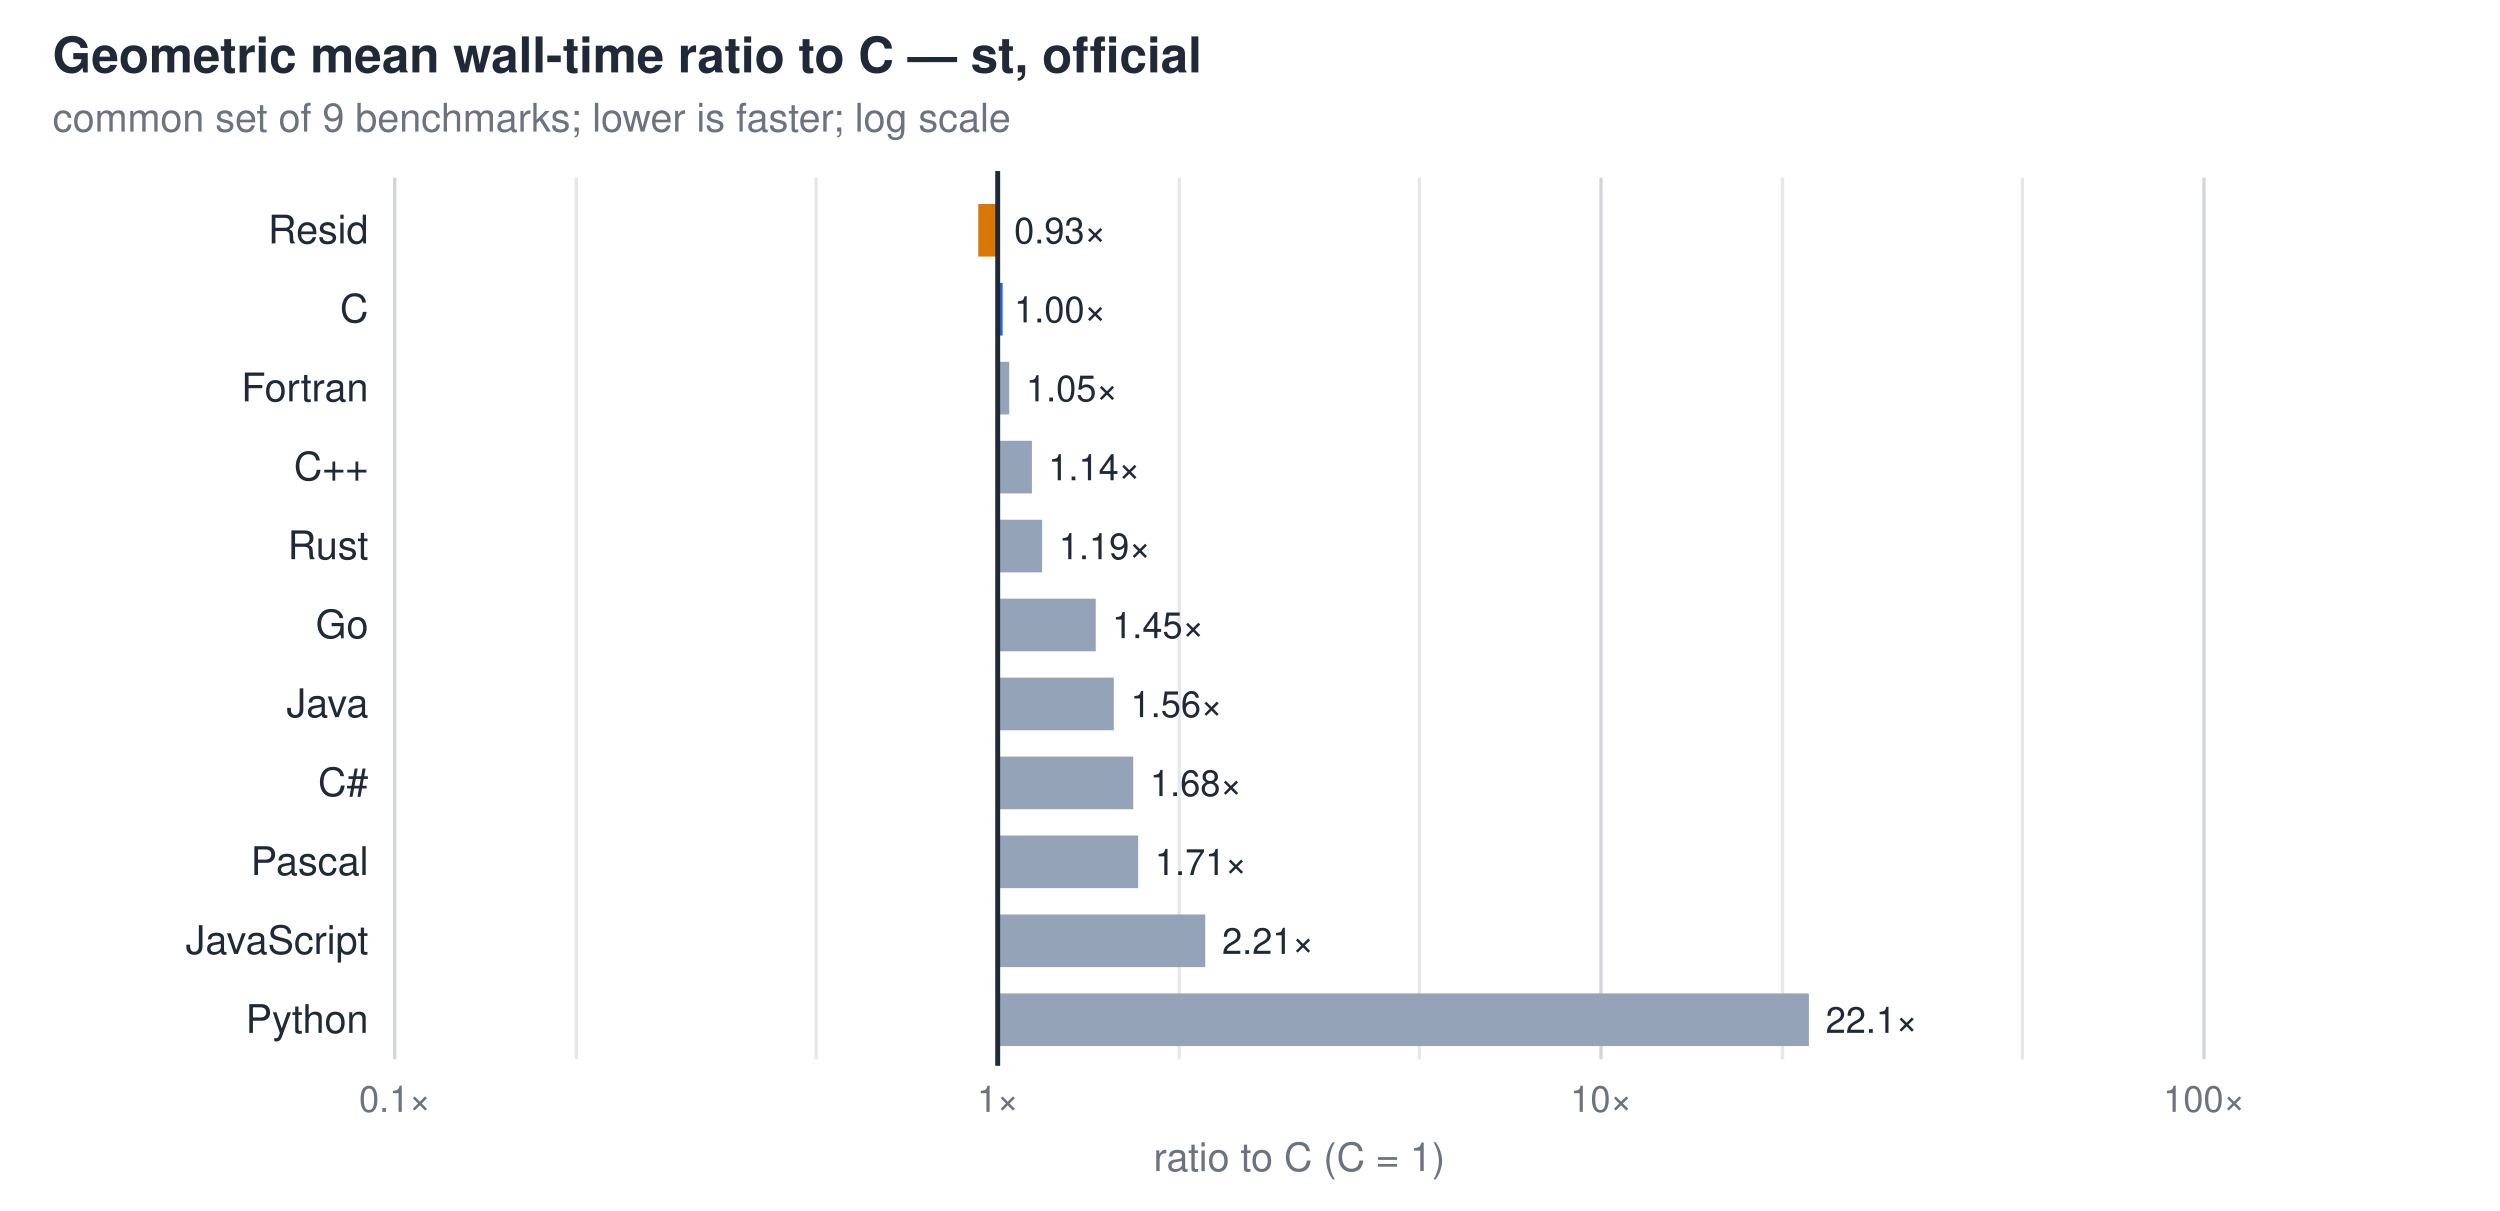
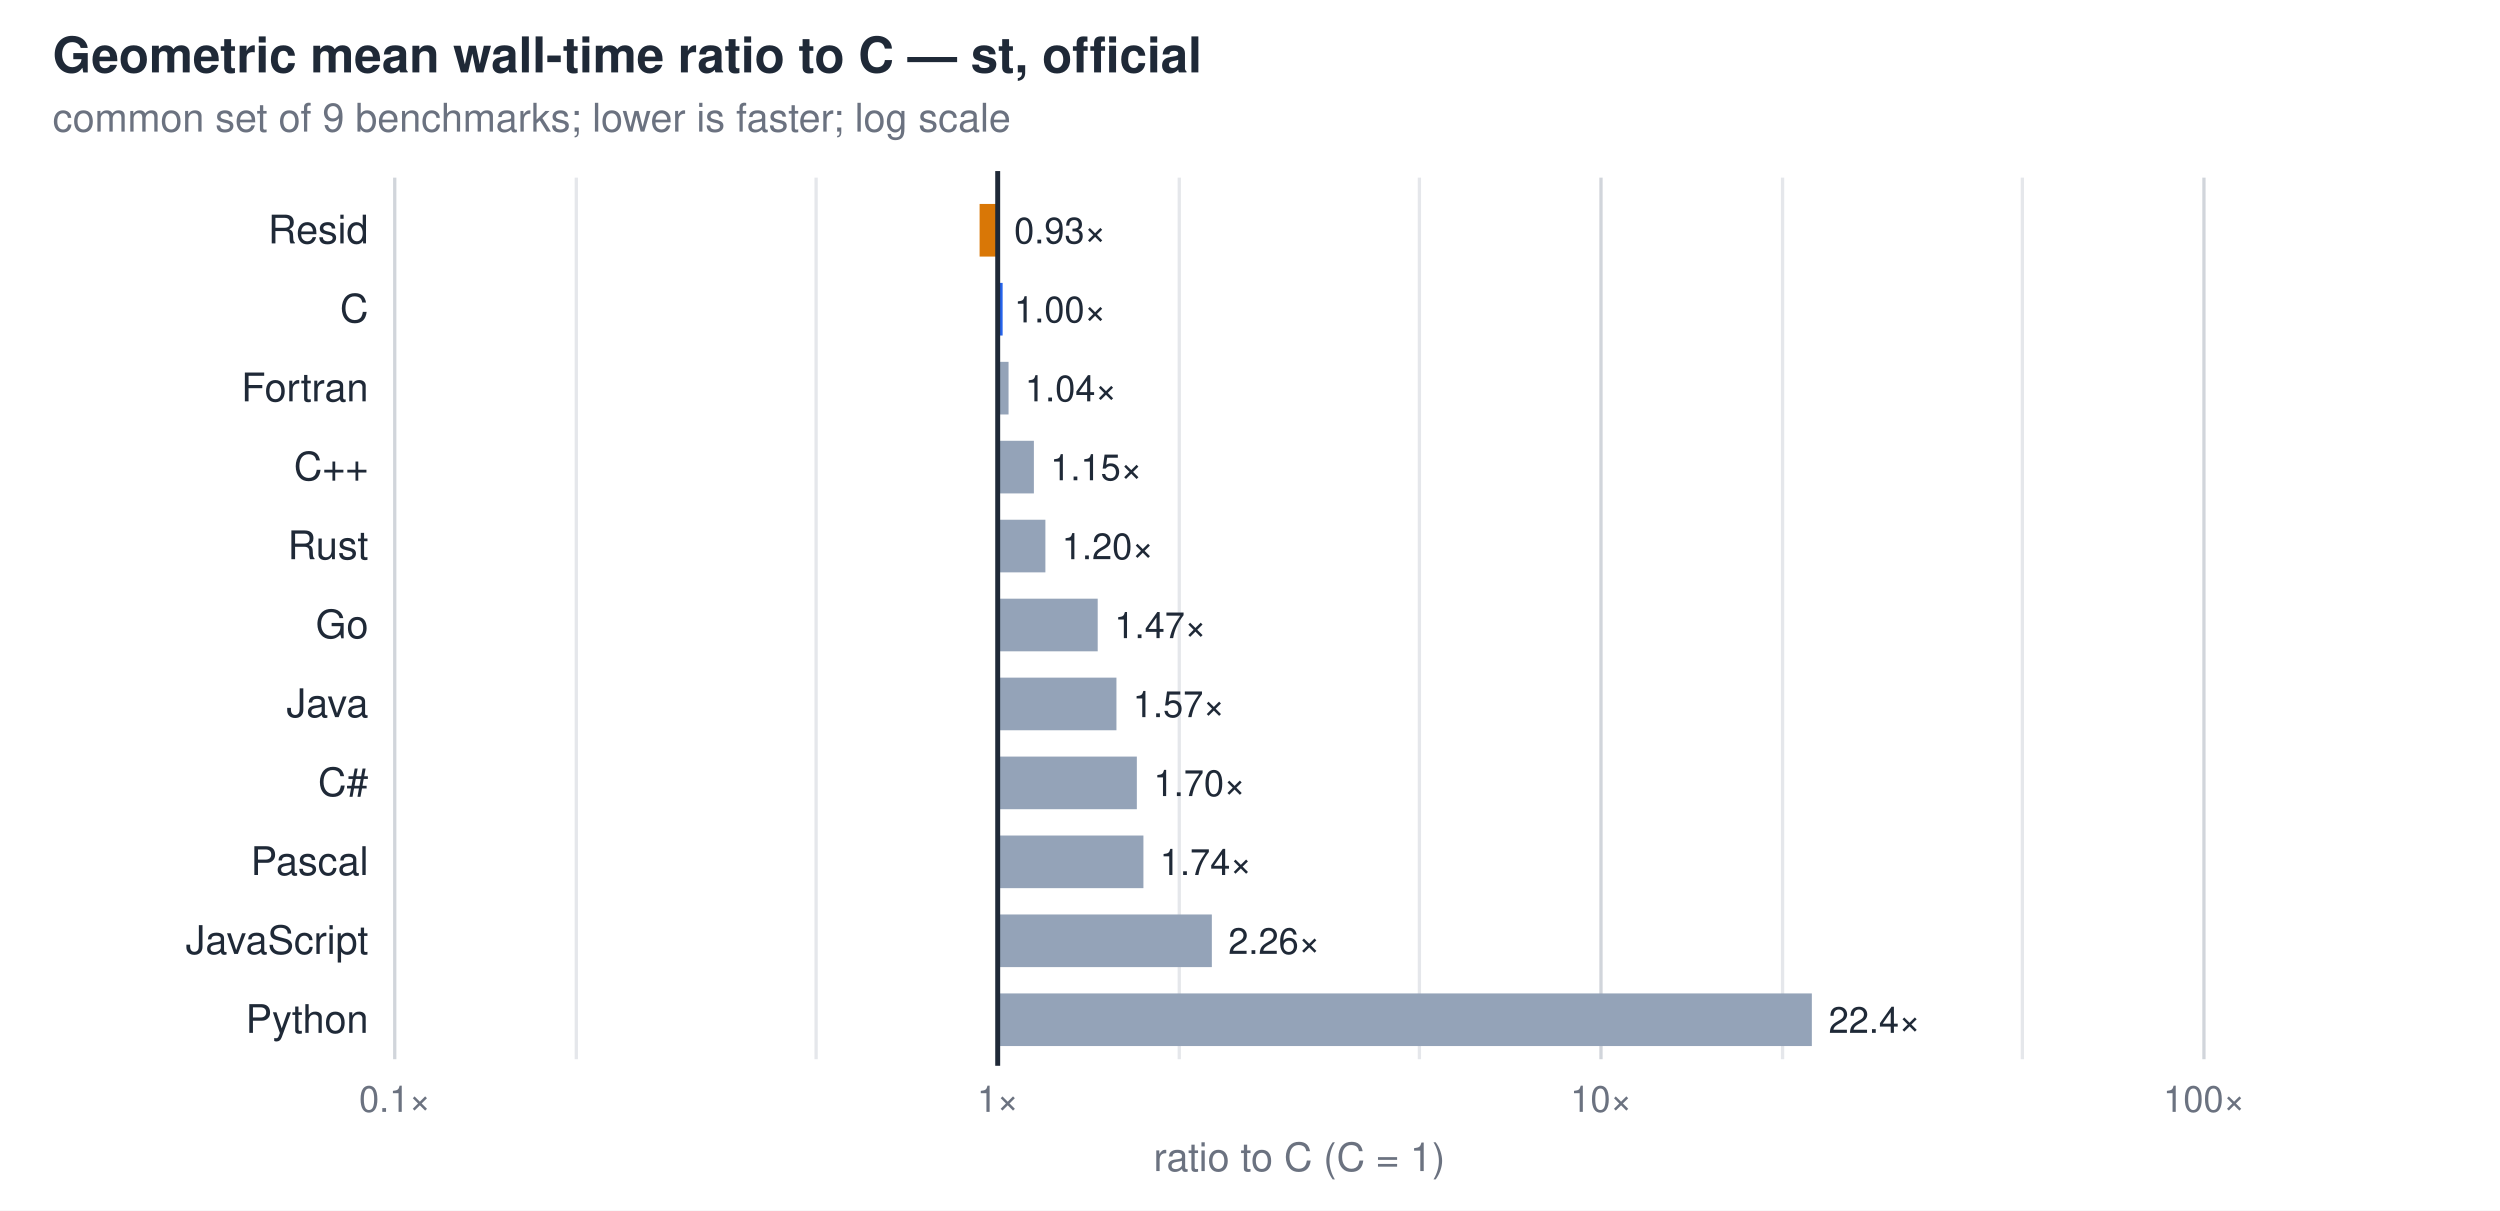
<svg xmlns="http://www.w3.org/2000/svg" width="760" height="368" viewBox="0 0 760 368" font-family="Helvetica, Arial, sans-serif" font-size="12">
  <rect x="0" y="0" width="760" height="368" fill="#ffffff" />
  <text x="16" y="22" font-size="15" font-weight="bold" fill="#1f2937">Geometric mean wall-time ratio to C — st, official</text>
  <text x="16" y="40" fill="#6b7280">common set of 9 benchmarks; lower is faster; log scale</text>
  <line x1="120.0" y1="54" x2="120.0" y2="322" stroke="#d1d5db" stroke-width="1" />
  <text x="120.0" y="338" text-anchor="middle" fill="#6b7280" font-size="11">0.1×</text>
  <line x1="175.2" y1="54" x2="175.2" y2="322" stroke="#e5e7eb" stroke-width="1" />
  <line x1="248.1" y1="54" x2="248.1" y2="322" stroke="#e5e7eb" stroke-width="1" />
  <line x1="303.3" y1="54" x2="303.3" y2="322" stroke="#d1d5db" stroke-width="1" />
  <text x="303.3" y="338" text-anchor="middle" fill="#6b7280" font-size="11">1×</text>
  <line x1="358.5" y1="54" x2="358.5" y2="322" stroke="#e5e7eb" stroke-width="1" />
  <line x1="431.5" y1="54" x2="431.5" y2="322" stroke="#e5e7eb" stroke-width="1" />
  <line x1="486.7" y1="54" x2="486.7" y2="322" stroke="#d1d5db" stroke-width="1" />
  <text x="486.7" y="338" text-anchor="middle" fill="#6b7280" font-size="11">10×</text>
  <line x1="541.9" y1="54" x2="541.9" y2="322" stroke="#e5e7eb" stroke-width="1" />
  <line x1="614.8" y1="54" x2="614.8" y2="322" stroke="#e5e7eb" stroke-width="1" />
  <line x1="670.0" y1="54" x2="670.0" y2="322" stroke="#d1d5db" stroke-width="1" />
  <text x="670.0" y="338" text-anchor="middle" fill="#6b7280" font-size="11">100×</text>
  <text x="112" y="74.0" text-anchor="end" fill="#1f2937">Resid</text>
-   <rect x="297.4" y="62" width="5.9" height="16" fill="#d97706" />
+   <rect x="297.8" y="62" width="5.6" height="16" fill="#d97706" />
  <text x="308.3" y="74.0" fill="#1f2937" font-size="11">0.93×</text>
  <text x="112" y="98.0" text-anchor="end" fill="#1f2937">C</text>
  <rect x="303.3" y="86" width="1.5" height="16" fill="#2563eb" />
  <text x="308.3" y="98.0" fill="#1f2937" font-size="11">1.00×</text>
  <text x="112" y="122.0" text-anchor="end" fill="#1f2937">Fortran</text>
-   <rect x="303.3" y="110" width="3.5" height="16" fill="#94a3b8" />
-   <text x="311.9" y="122.0" fill="#1f2937" font-size="11">1.05×</text>
+   <rect x="303.3" y="110" width="3.3" height="16" fill="#94a3b8" />
+   <text x="311.6" y="122.0" fill="#1f2937" font-size="11">1.04×</text>
  <text x="112" y="146.0" text-anchor="end" fill="#1f2937">C++</text>
-   <rect x="303.3" y="134" width="10.4" height="16" fill="#94a3b8" />
-   <text x="318.7" y="146.0" fill="#1f2937" font-size="11">1.14×</text>
+   <rect x="303.3" y="134" width="11.0" height="16" fill="#94a3b8" />
+   <text x="319.3" y="146.0" fill="#1f2937" font-size="11">1.15×</text>
  <text x="112" y="170.0" text-anchor="end" fill="#1f2937">Rust</text>
-   <rect x="303.3" y="158" width="13.5" height="16" fill="#94a3b8" />
-   <text x="321.9" y="170.0" fill="#1f2937" font-size="11">1.19×</text>
+   <rect x="303.3" y="158" width="14.5" height="16" fill="#94a3b8" />
+   <text x="322.8" y="170.0" fill="#1f2937" font-size="11">1.20×</text>
  <text x="112" y="194.0" text-anchor="end" fill="#1f2937">Go</text>
-   <rect x="303.3" y="182" width="29.8" height="16" fill="#94a3b8" />
-   <text x="338.1" y="194.0" fill="#1f2937" font-size="11">1.45×</text>
+   <rect x="303.3" y="182" width="30.4" height="16" fill="#94a3b8" />
+   <text x="338.8" y="194.0" fill="#1f2937" font-size="11">1.47×</text>
  <text x="112" y="218.0" text-anchor="end" fill="#1f2937">Java</text>
-   <rect x="303.3" y="206" width="35.3" height="16" fill="#94a3b8" />
-   <text x="343.7" y="218.0" fill="#1f2937" font-size="11">1.56×</text>
+   <rect x="303.3" y="206" width="36.1" height="16" fill="#94a3b8" />
+   <text x="344.4" y="218.0" fill="#1f2937" font-size="11">1.57×</text>
  <text x="112" y="242.0" text-anchor="end" fill="#1f2937">C#</text>
-   <rect x="303.3" y="230" width="41.2" height="16" fill="#94a3b8" />
-   <text x="349.6" y="242.0" fill="#1f2937" font-size="11">1.68×</text>
+   <rect x="303.3" y="230" width="42.3" height="16" fill="#94a3b8" />
+   <text x="350.7" y="242.0" fill="#1f2937" font-size="11">1.70×</text>
  <text x="112" y="266.0" text-anchor="end" fill="#1f2937">Pascal</text>
-   <rect x="303.3" y="254" width="42.7" height="16" fill="#94a3b8" />
-   <text x="351.1" y="266.0" fill="#1f2937" font-size="11">1.71×</text>
+   <rect x="303.3" y="254" width="44.3" height="16" fill="#94a3b8" />
+   <text x="352.6" y="266.0" fill="#1f2937" font-size="11">1.74×</text>
  <text x="112" y="290.0" text-anchor="end" fill="#1f2937">JavaScript</text>
-   <rect x="303.3" y="278" width="63.1" height="16" fill="#94a3b8" />
-   <text x="371.5" y="290.0" fill="#1f2937" font-size="11">2.21×</text>
+   <rect x="303.3" y="278" width="65.1" height="16" fill="#94a3b8" />
+   <text x="373.4" y="290.0" fill="#1f2937" font-size="11">2.26×</text>
  <text x="112" y="314.0" text-anchor="end" fill="#1f2937">Python</text>
-   <rect x="303.3" y="302" width="246.6" height="16" fill="#94a3b8" />
-   <text x="555.0" y="314.0" fill="#1f2937" font-size="11">22.1×</text>
+   <rect x="303.3" y="302" width="247.5" height="16" fill="#94a3b8" />
+   <text x="555.9" y="314.0" fill="#1f2937" font-size="11">22.4×</text>
  <line x1="303.3" y1="52" x2="303.3" y2="324" stroke="#1f2937" stroke-width="1.5" />
  <text x="395.0" y="356" text-anchor="middle" fill="#6b7280">ratio to C (C = 1)</text>
</svg>
